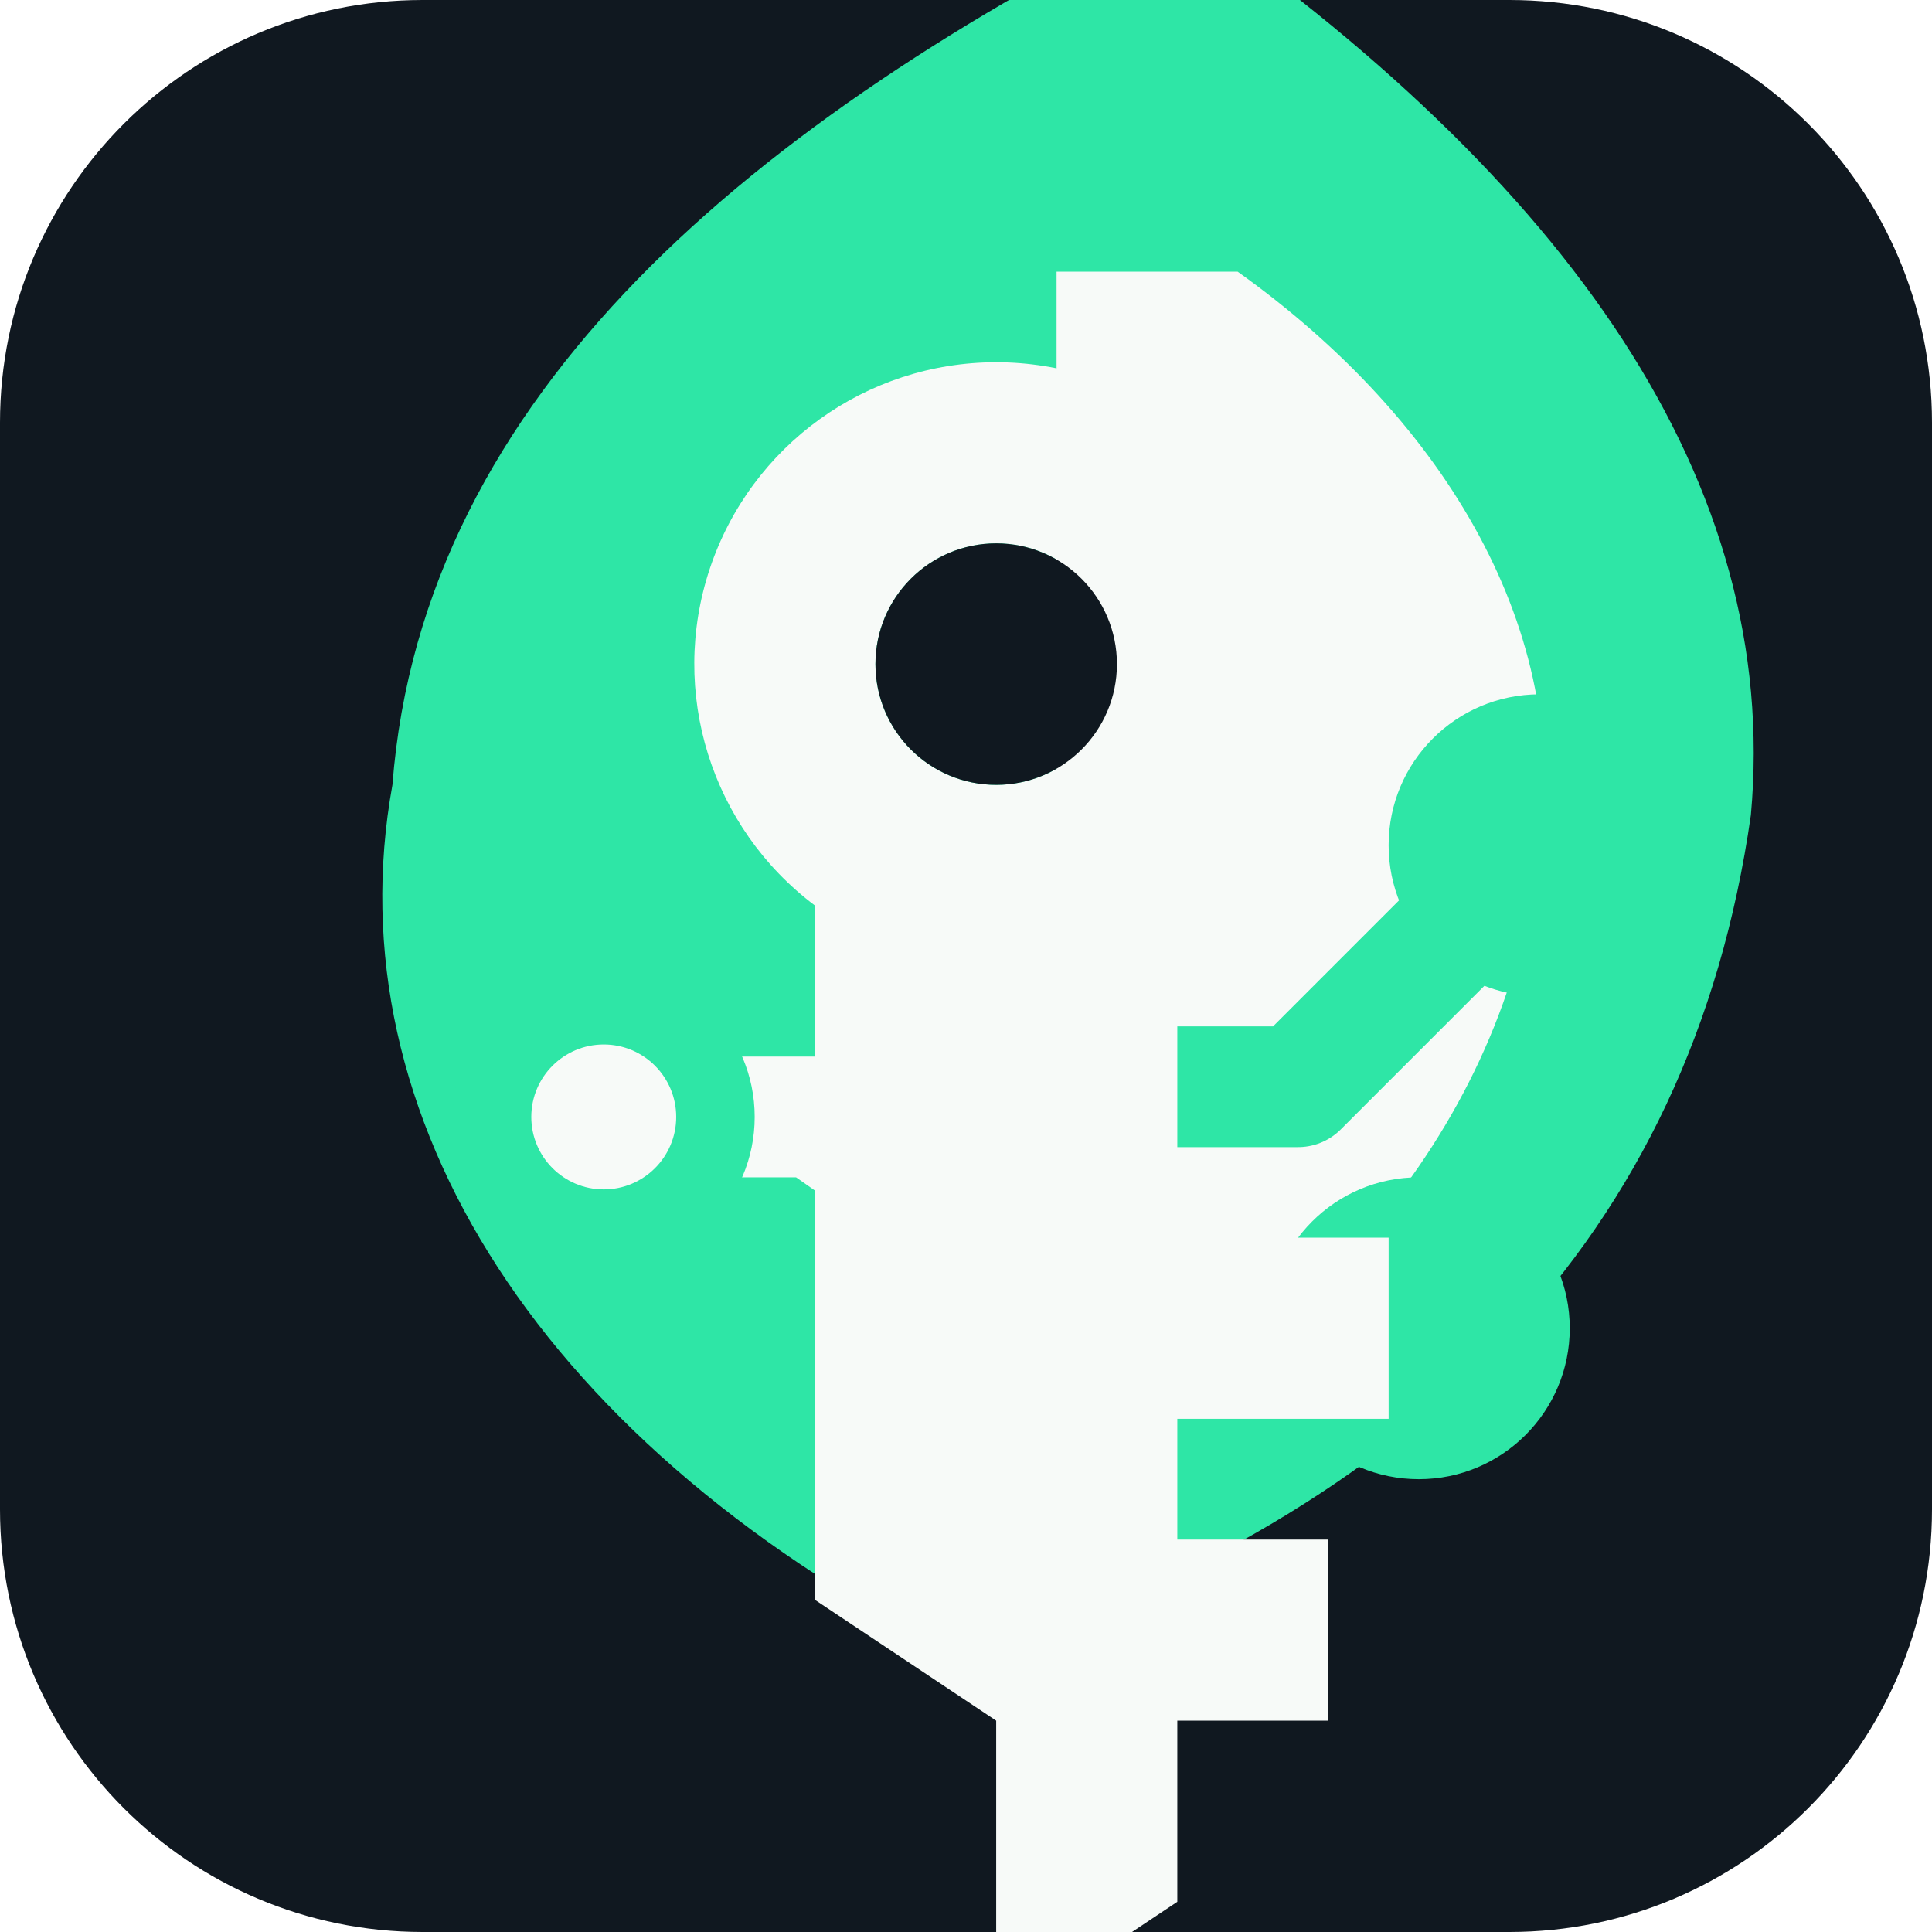
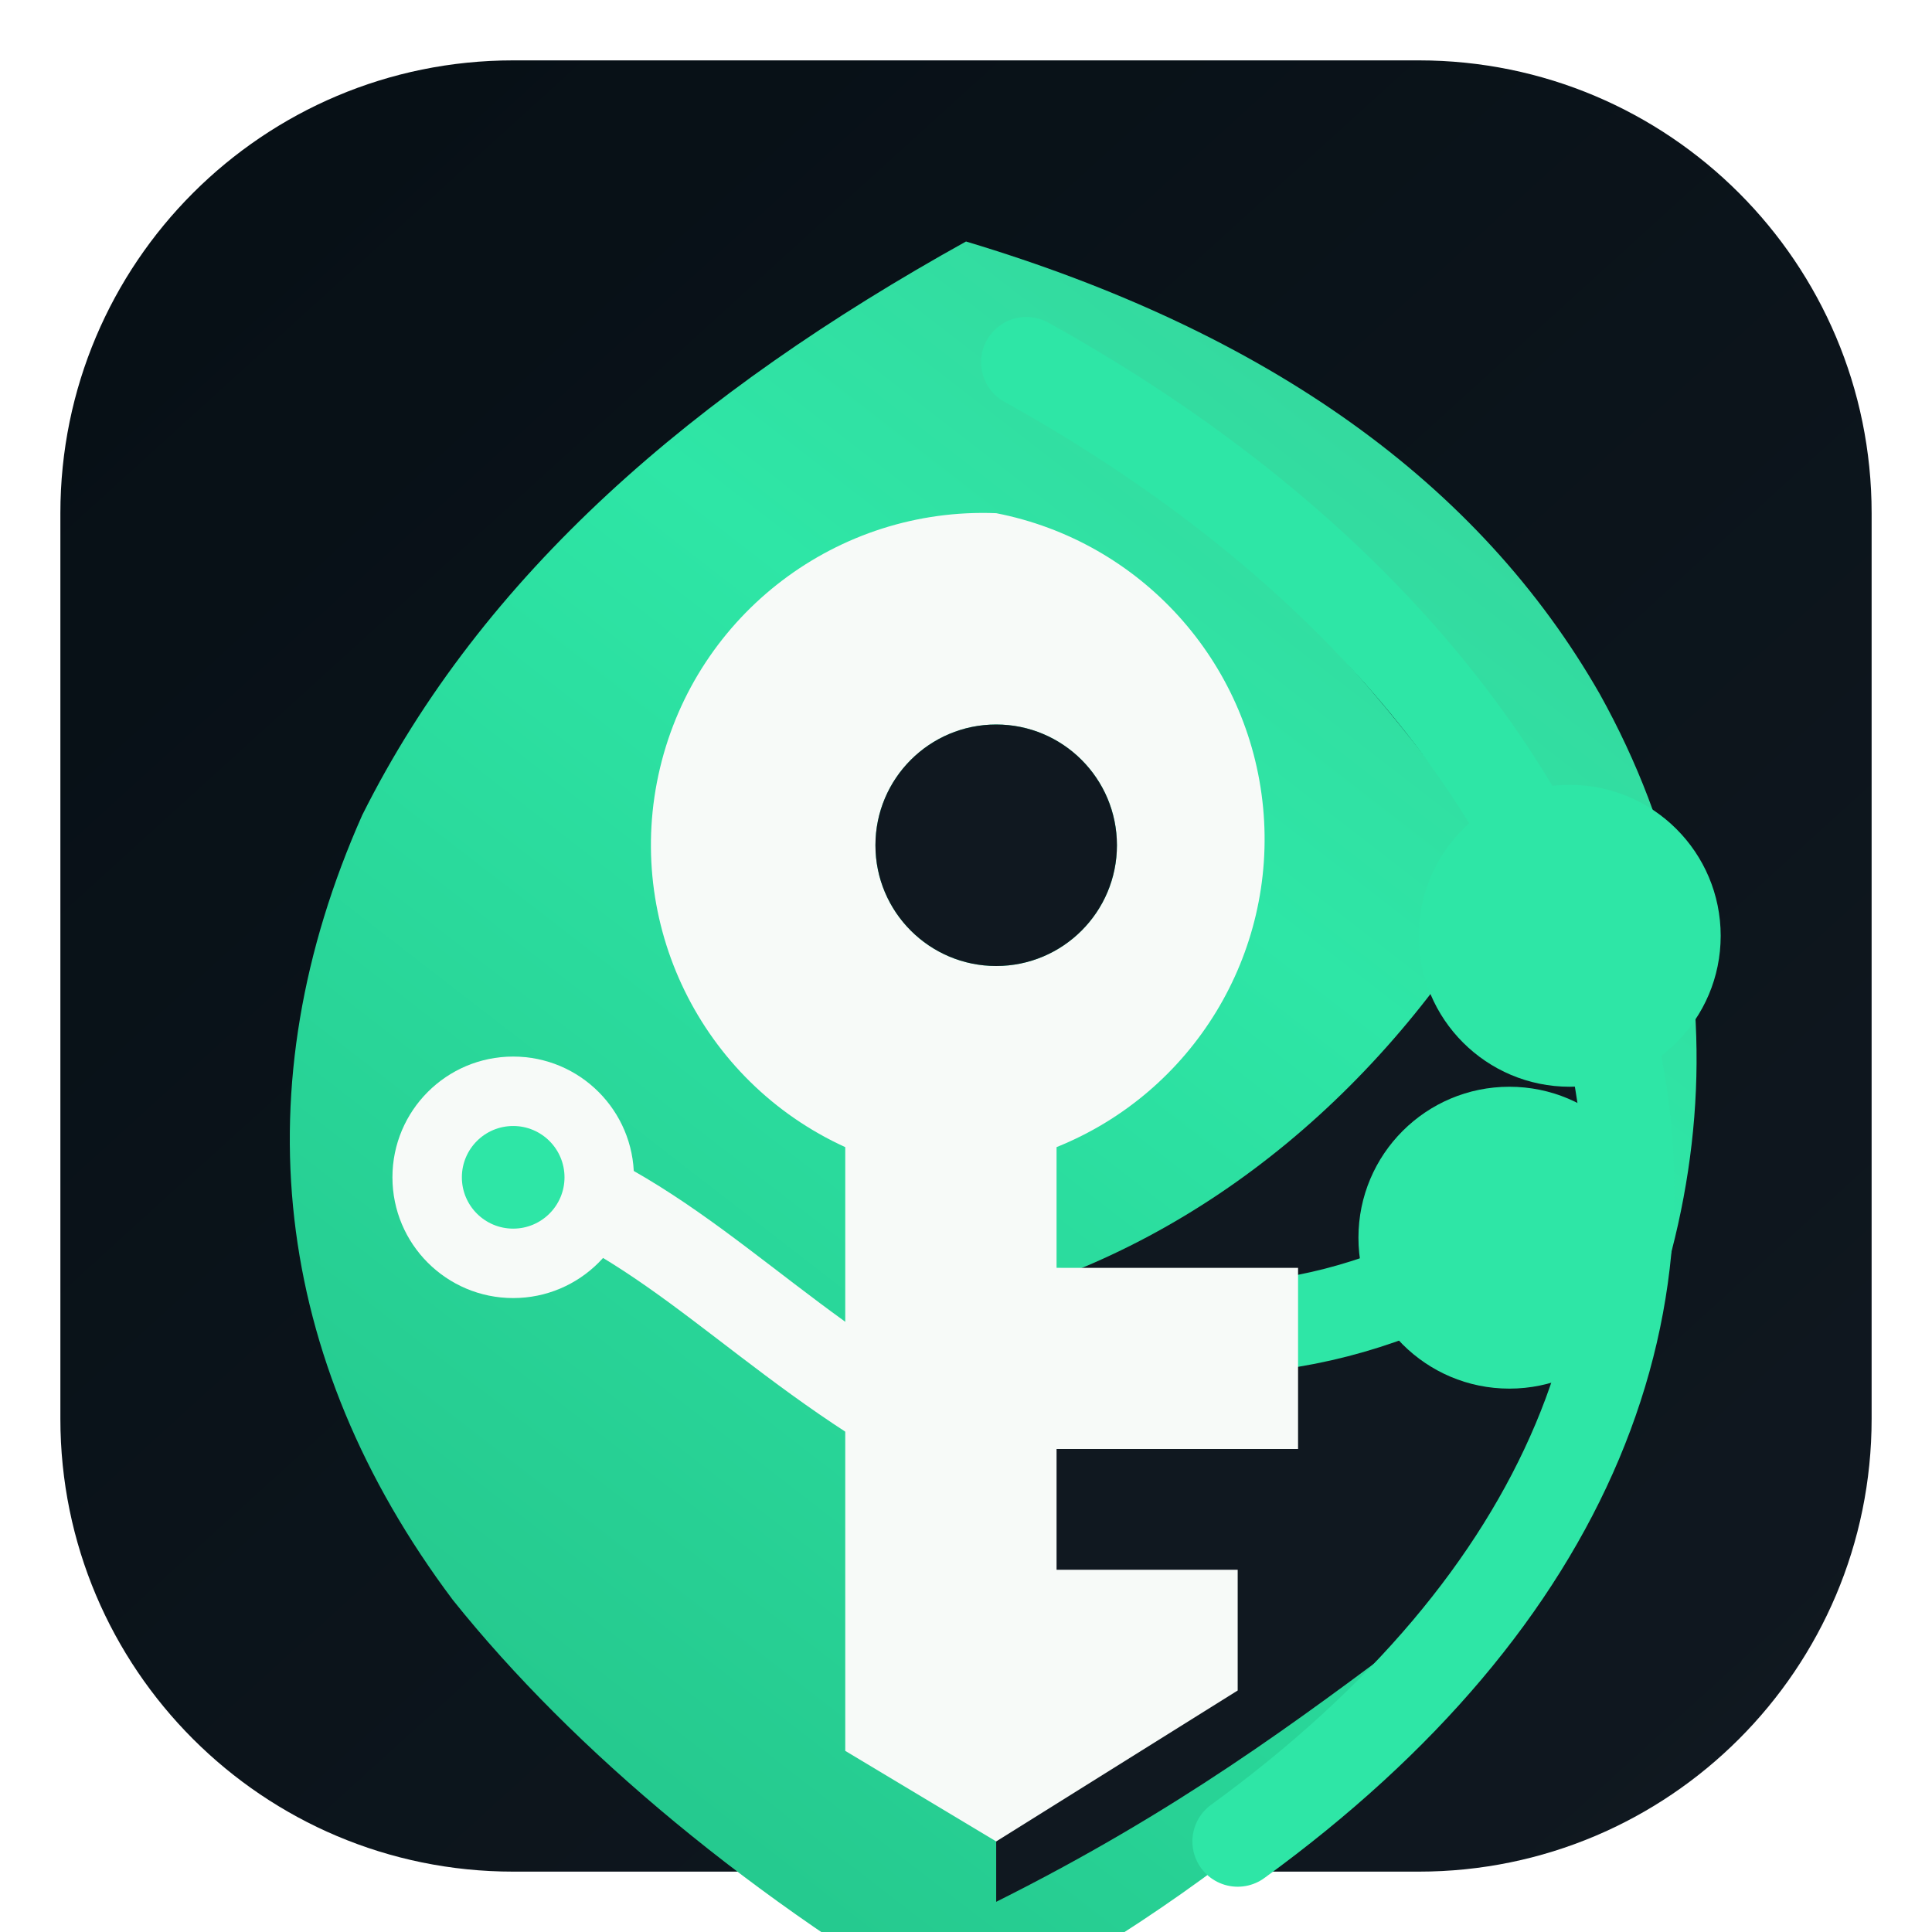
<svg xmlns="http://www.w3.org/2000/svg" viewBox="0 0 64 64" role="img" aria-labelledby="title">
-   <rect width="64" height="64" rx="14" fill="#101820" />
-   <path fill="#2EE6A6" d="M32 55C18 48 11 37 13 26c1-13 12-22 26-29 13 9 20 19 19 30-2 14-11 23-26 28Z" />
-   <path fill="#F7FAF8" d="M35 9v40c9-5 15-12 16-21 1-7-3-14-10-19h-6Z" />
-   <path fill="none" stroke="#F7FAF8" stroke-linecap="round" stroke-linejoin="round" stroke-width="4" d="M20 37h7l10 7h10" />
-   <path fill="none" stroke="#2EE6A6" stroke-linecap="round" stroke-linejoin="round" stroke-width="4" d="M36 36h7l8-8" />
-   <circle cx="20" cy="37" r="5" fill="#2EE6A6" />
-   <circle cx="20" cy="37" r="2.4" fill="#F7FAF8" />
-   <circle cx="51" cy="28" r="5" fill="#2EE6A6" />
-   <circle cx="47" cy="44" r="5" fill="#2EE6A6" />
-   <path fill="#F7FAF8" d="M33 57l-6-4V30a10 10 0 1 1 12 0v11h7v6h-7v4h5v6h-5v6l-6 4Zm0-31a4 4 0 1 0 0-8 4 4 0 0 0 0 8Z" />
-   <circle cx="33" cy="22" r="4" fill="#101820" />
+   <defs>
+     <linearGradient id="icon-bg" x1="8" y1="6" x2="58" y2="61" gradientUnits="userSpaceOnUse">
+       <stop offset="0" stop-color="#071016" />
+       <stop offset="1" stop-color="#101820" />
+     </linearGradient>
+     <linearGradient id="leaf-fill" x1="13" y1="54" x2="47" y2="10" gradientUnits="userSpaceOnUse">
+       <stop offset="0" stop-color="#25C98E" />
+       <stop offset=".65" stop-color="#2EE6A6" />
+       <stop offset="1" stop-color="#36D69D" />
+     </linearGradient>
+   </defs>
+   <rect x="2" y="2" width="60" height="60" rx="15" fill="url(#icon-bg)" />
+   <path fill="url(#leaf-fill)" d="M32 8c-9 5-16 11-20 19-4 9-3 18 3 26 4 5 10 10 17 14 8-4 15-10 19-16 6-9 7-19 2-28-4-7-11-12-21-15Z" />
+   <path fill="#101820" d="M33 13c8 4 14 10 18 17 4 8 2 17-4 24-4 3-8 6-14 9V43c7-2 13-7 17-14-4-6-9-12-17-16Z" />
+   <path fill="none" stroke="#2EE6A6" stroke-linecap="round" stroke-linejoin="round" stroke-width="3" d="M34 12c9 5 16 12 19 21 3 10-1 20-12 28" />
+   <path fill="none" stroke="#F7FAF8" stroke-linecap="round" stroke-linejoin="round" stroke-width="3" d="M18 39c5 2 8 6 14 9" />
+   <path fill="none" stroke="#2EE6A6" stroke-linecap="round" stroke-linejoin="round" stroke-width="3" d="M33 43c7 2 12 1 17-2" />
+   <circle cx="17" cy="39" r="4" fill="#F7FAF8" />
+   <circle cx="17" cy="39" r="1.7" fill="#2EE6A6" />
+   <circle cx="52" cy="31" r="5" fill="#2EE6A6" />
+   <circle cx="50" cy="41" r="5" fill="#2EE6A6" />
+   <path fill="#F7FAF8" fill-rule="evenodd" d="M33 17a11 11 0 0 0-5 21v20l5 3 8-5v-4h-6v-4h8v-6h-8v-4a11 11 0 0 0-2-21Zm0 7a4 4 0 1 1 0 8 4 4 0 0 1 0-8Z" />
+   <circle cx="33" cy="28" r="4" fill="#101820" />
</svg>
